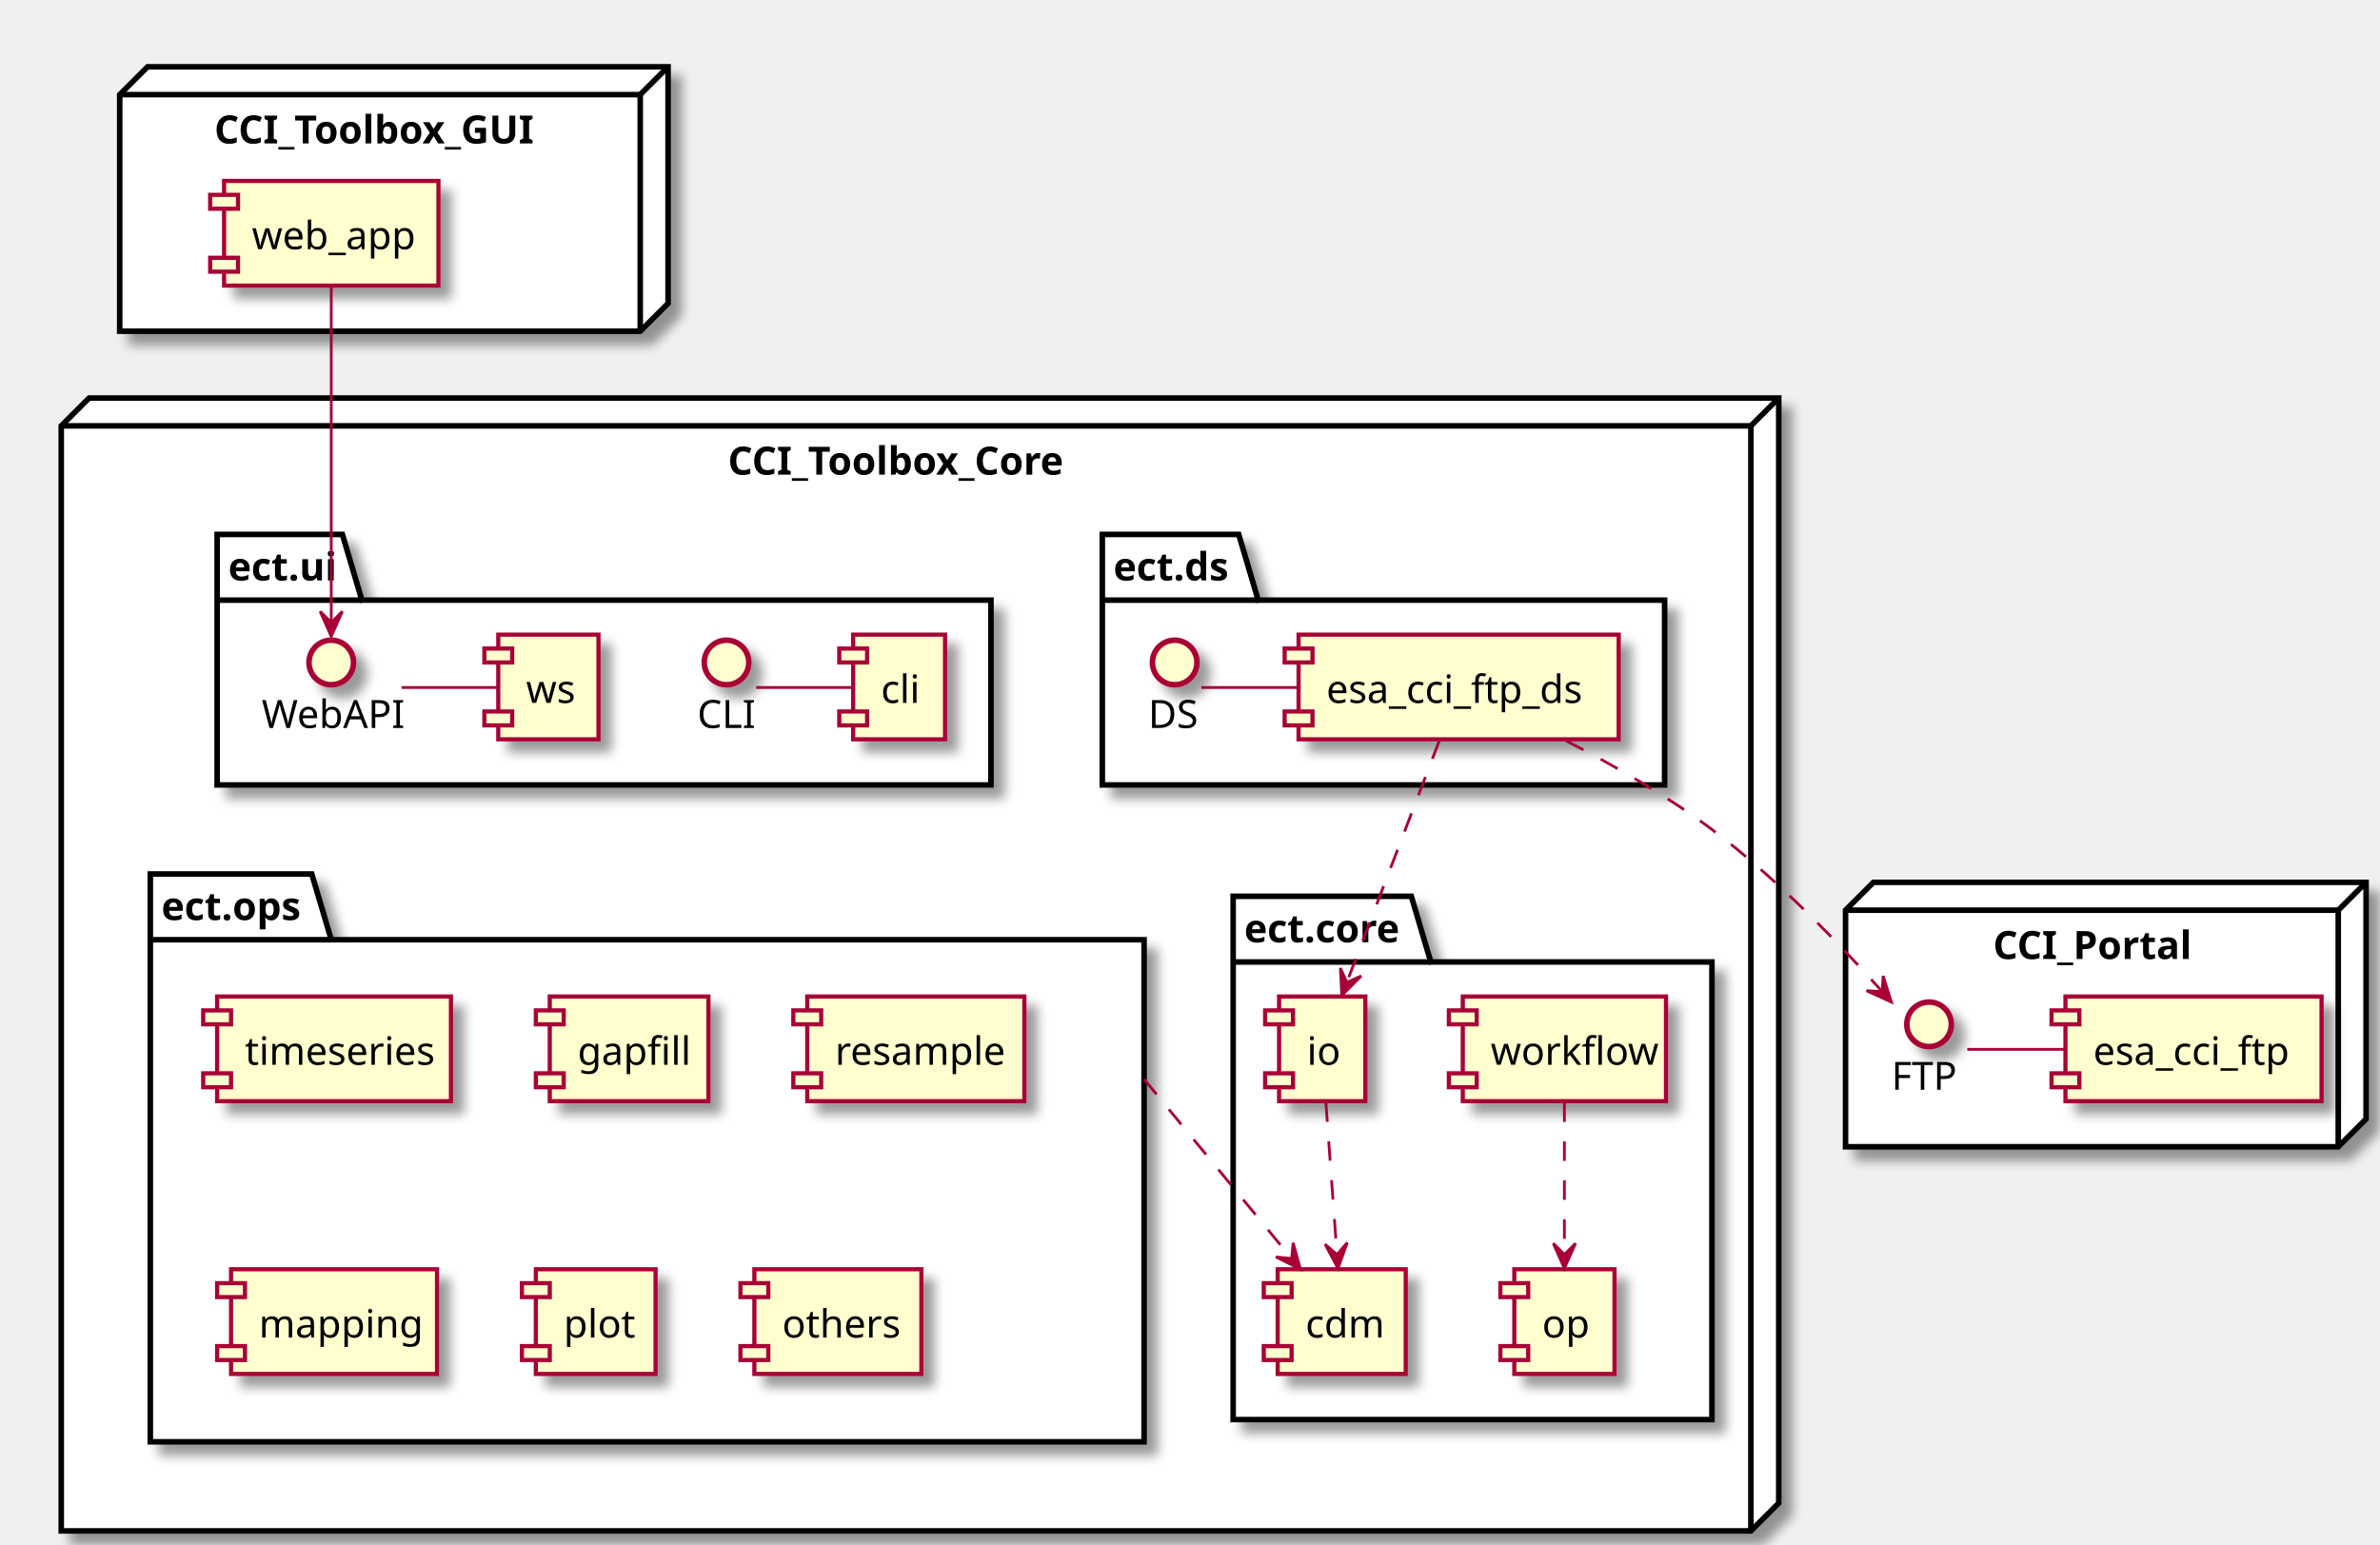
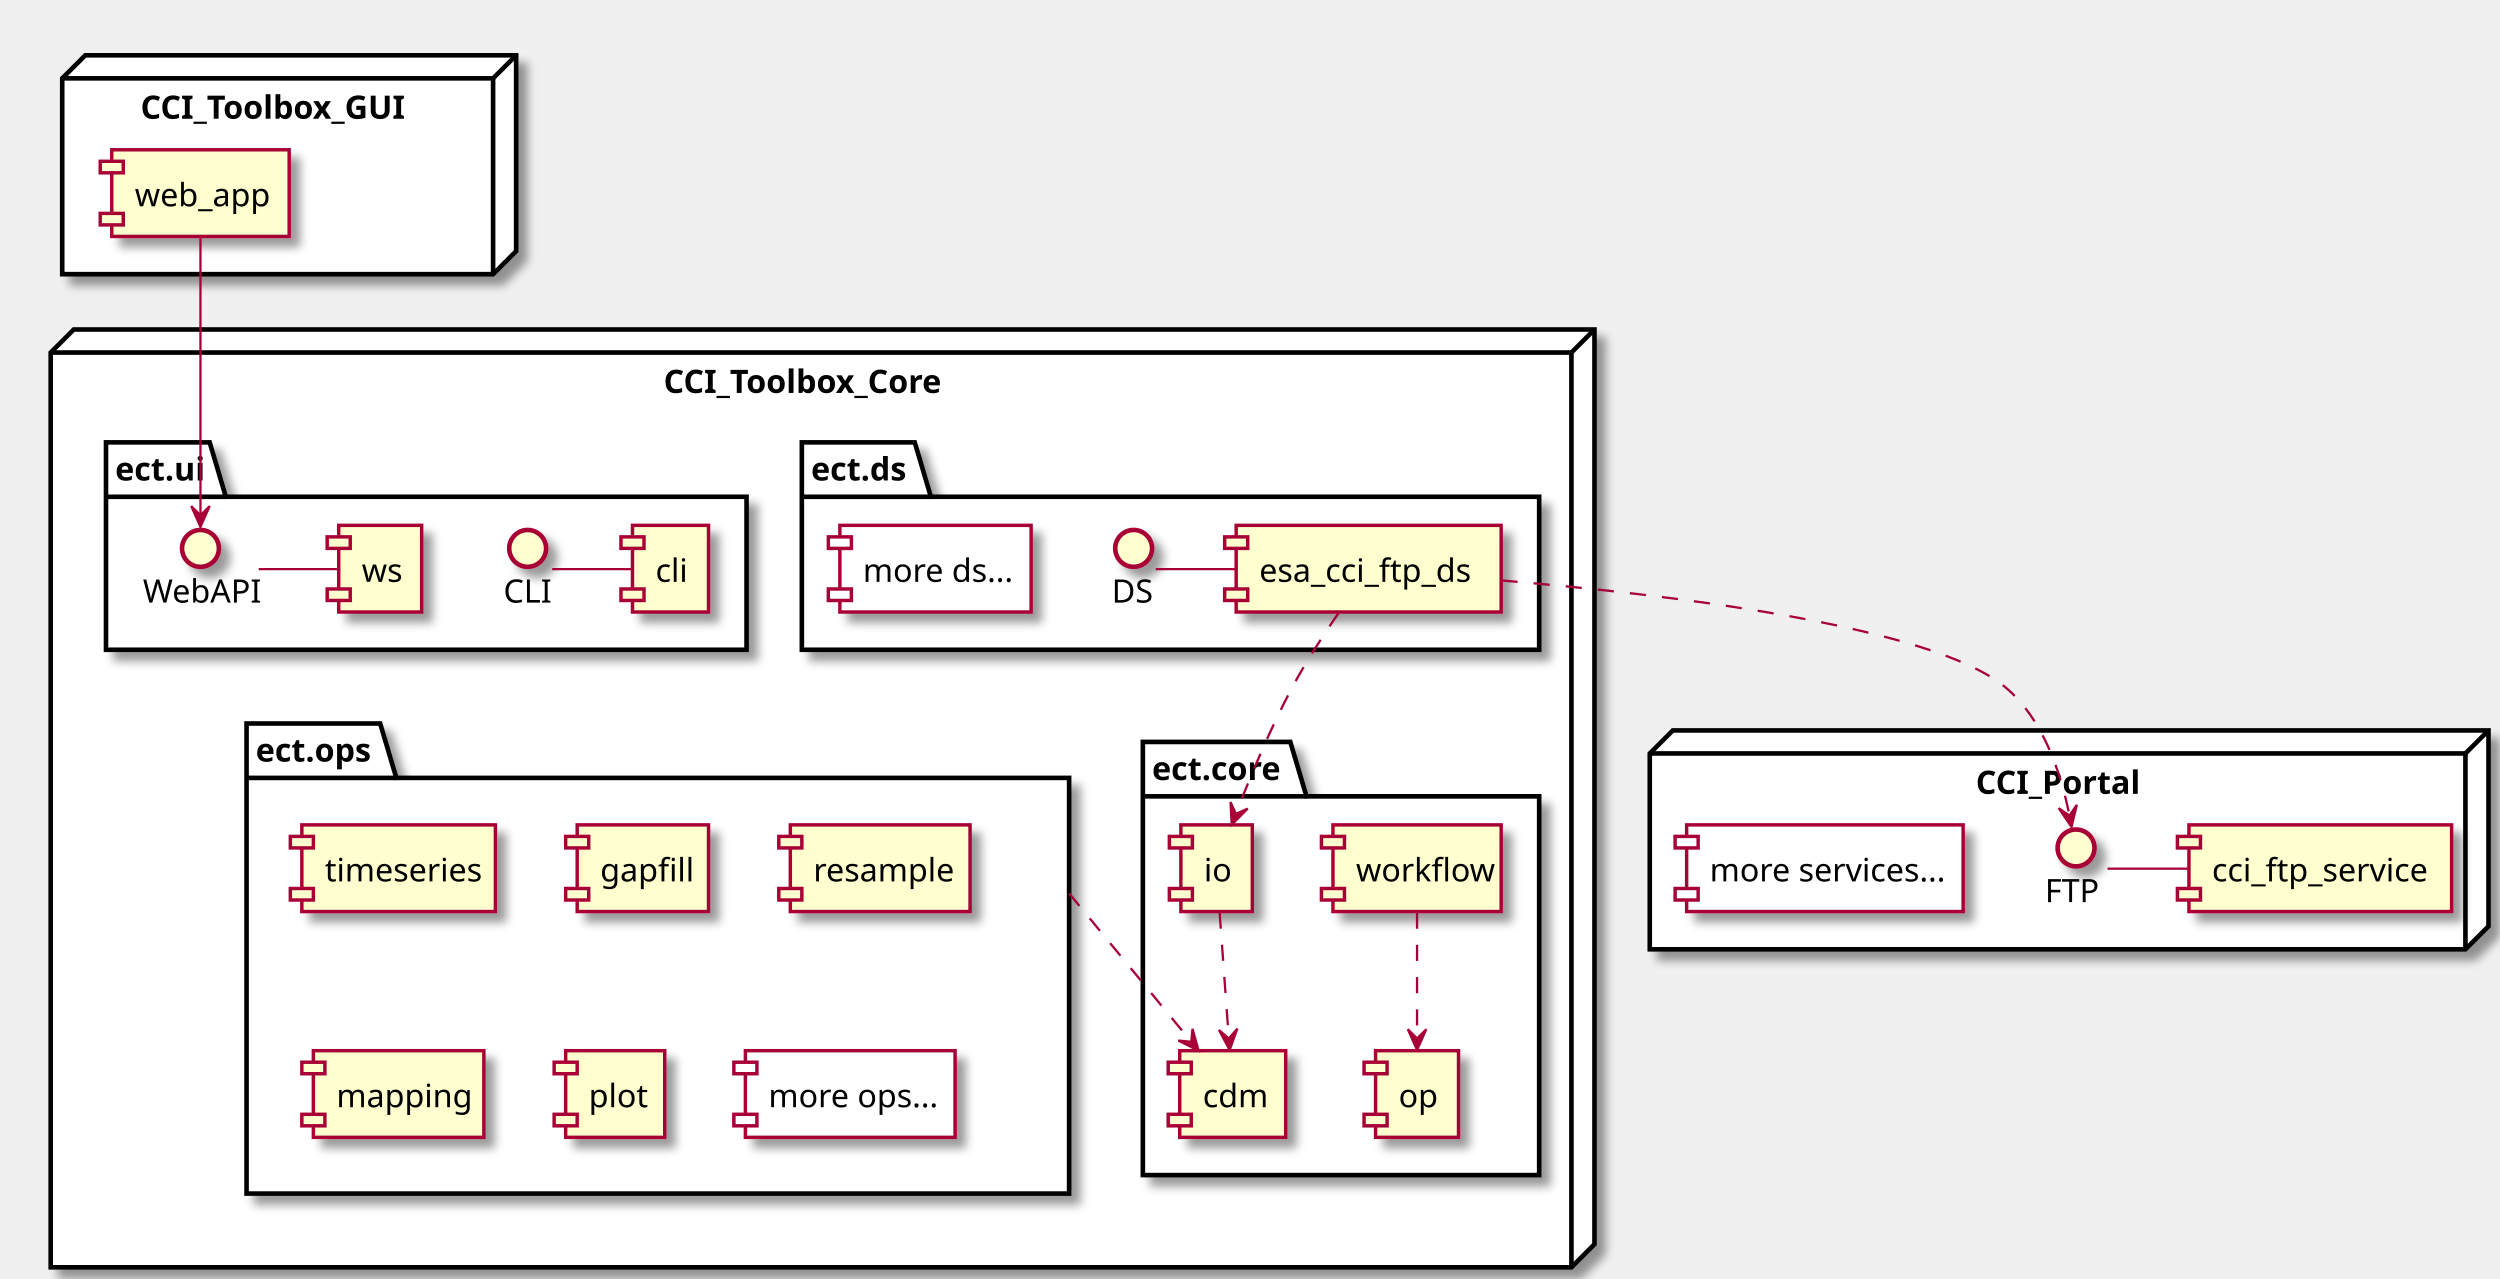
- <svg xmlns="http://www.w3.org/2000/svg" height="555px" style="width:855px;height:555px;" version="1.1" viewBox="0 0 855 555" width="855px">
+ <svg xmlns="http://www.w3.org/2000/svg" height="555px" style="width:1085px;height:555px;" version="1.1" viewBox="0 0 1085 555" width="1085px">
  <defs>
    <filter height="300%" id="f1" width="300%" x="-1" y="-1">
      <feGaussianBlur result="blurOut" stdDeviation="2.0" />
      <feColorMatrix in="blurOut" result="blurOut2" type="matrix" values="0 0 0 0 0 0 0 0 0 0 0 0 0 0 0 0 0 0 .4 0" />
      <feOffset dx="4.0" dy="4.0" in="blurOut2" result="blurOut3" />
      <feBlend in="SourceGraphic" in2="blurOut3" mode="normal" />
    </filter>
  </defs>
  <g>
-     <polygon fill="#FFFFFF" filter="url(#f1)" points="22,153,32,143,639,143,639,540,629,550,22,550,22,153" style="stroke: #000000; stroke-width: 2.0;" />
-     <line style="stroke: #000000; stroke-width: 2.0;" x1="629" x2="638" y1="153" y2="144" />
-     <line style="stroke: #000000; stroke-width: 2.0;" x1="22" x2="629" y1="153" y2="153" />
-     <line style="stroke: #000000; stroke-width: 2.0;" x1="629" x2="629" y1="153" y2="550" />
-     <text fill="#000000" font-family="sans-serif" font-size="14" font-weight="bold" lengthAdjust="spacingAndGlyphs" textLength="130" x="261.5" y="170.533">CCI_Toolbox_Core</text>
-     <polygon fill="#FFFFFF" filter="url(#f1)" points="396,192,445,192,452,215.609,598,215.609,598,282,396,282,396,192" style="stroke: #000000; stroke-width: 2.0;" />
-     <line style="stroke: #000000; stroke-width: 2.0;" x1="396" x2="452" y1="215.609" y2="215.609" />
-     <text fill="#000000" font-family="sans-serif" font-size="14" font-weight="bold" lengthAdjust="spacingAndGlyphs" textLength="43" x="400" y="208.533">ect.ds</text>
-     <polygon fill="#FFFFFF" filter="url(#f1)" points="54,314,112,314,119,337.609,411,337.609,411,518,54,518,54,314" style="stroke: #000000; stroke-width: 2.0;" />
-     <line style="stroke: #000000; stroke-width: 2.0;" x1="54" x2="119" y1="337.609" y2="337.609" />
-     <text fill="#000000" font-family="sans-serif" font-size="14" font-weight="bold" lengthAdjust="spacingAndGlyphs" textLength="52" x="58" y="330.533">ect.ops</text>
-     <polygon fill="#FFFFFF" filter="url(#f1)" points="443,322,507,322,514,345.609,615,345.609,615,510,443,510,443,322" style="stroke: #000000; stroke-width: 2.0;" />
-     <line style="stroke: #000000; stroke-width: 2.0;" x1="443" x2="514" y1="345.609" y2="345.609" />
-     <text fill="#000000" font-family="sans-serif" font-size="14" font-weight="bold" lengthAdjust="spacingAndGlyphs" textLength="58" x="447" y="338.533">ect.core</text>
-     <polygon fill="#FFFFFF" filter="url(#f1)" points="78,192,123,192,130,215.609,356,215.609,356,282,78,282,78,192" style="stroke: #000000; stroke-width: 2.0;" />
-     <line style="stroke: #000000; stroke-width: 2.0;" x1="78" x2="130" y1="215.609" y2="215.609" />
-     <text fill="#000000" font-family="sans-serif" font-size="14" font-weight="bold" lengthAdjust="spacingAndGlyphs" textLength="39" x="82" y="208.533">ect.ui</text>
-     <polygon fill="#FFFFFF" filter="url(#f1)" points="43,34,53,24,240,24,240,109,230,119,43,119,43,34" style="stroke: #000000; stroke-width: 2.0;" />
-     <line style="stroke: #000000; stroke-width: 2.0;" x1="230" x2="239" y1="34" y2="25" />
-     <line style="stroke: #000000; stroke-width: 2.0;" x1="43" x2="230" y1="34" y2="34" />
-     <line style="stroke: #000000; stroke-width: 2.0;" x1="230" x2="230" y1="34" y2="119" />
-     <text fill="#000000" font-family="sans-serif" font-size="14" font-weight="bold" lengthAdjust="spacingAndGlyphs" textLength="121" x="77" y="51.533">CCI_Toolbox_GUI</text>
-     <polygon fill="#FFFFFF" filter="url(#f1)" points="663,327,673,317,850,317,850,402,840,412,663,412,663,327" style="stroke: #000000; stroke-width: 2.0;" />
-     <line style="stroke: #000000; stroke-width: 2.0;" x1="840" x2="849" y1="327" y2="318" />
-     <line style="stroke: #000000; stroke-width: 2.0;" x1="663" x2="840" y1="327" y2="327" />
-     <line style="stroke: #000000; stroke-width: 2.0;" x1="840" x2="840" y1="327" y2="412" />
-     <text fill="#000000" font-family="sans-serif" font-size="14" font-weight="bold" lengthAdjust="spacingAndGlyphs" textLength="73" x="716" y="344.533">CCI_Portal</text>
-     <ellipse cx="422" cy="238" fill="#FEFECE" filter="url(#f1)" rx="8" ry="8" style="stroke: #A80036; stroke-width: 2.0;" />
-     <text fill="#000000" font-family="sans-serif" font-size="14" lengthAdjust="spacingAndGlyphs" textLength="19" x="412.5" y="261.533">DS</text>
-     <rect fill="#FEFECE" filter="url(#f1)" height="37.609" style="stroke: #A80036; stroke-width: 1.5;" width="115" x="466.5" y="228" />
-     <rect fill="#FEFECE" height="5" style="stroke: #A80036; stroke-width: 1.5;" width="10" x="461.5" y="233" />
-     <rect fill="#FEFECE" height="5" style="stroke: #A80036; stroke-width: 1.5;" width="10" x="461.5" y="255.609" />
-     <text fill="#000000" font-family="sans-serif" font-size="14" lengthAdjust="spacingAndGlyphs" textLength="95" x="476.5" y="252.533">esa_cci_ftp_ds</text>
-     <rect fill="#FEFECE" filter="url(#f1)" height="37.609" style="stroke: #A80036; stroke-width: 1.5;" width="84" x="78" y="358" />
-     <rect fill="#FEFECE" height="5" style="stroke: #A80036; stroke-width: 1.5;" width="10" x="73" y="363" />
-     <rect fill="#FEFECE" height="5" style="stroke: #A80036; stroke-width: 1.5;" width="10" x="73" y="385.609" />
-     <text fill="#000000" font-family="sans-serif" font-size="14" lengthAdjust="spacingAndGlyphs" textLength="64" x="88" y="382.533">timeseries</text>
-     <rect fill="#FEFECE" filter="url(#f1)" height="37.609" style="stroke: #A80036; stroke-width: 1.5;" width="57" x="197.5" y="358" />
-     <rect fill="#FEFECE" height="5" style="stroke: #A80036; stroke-width: 1.5;" width="10" x="192.5" y="363" />
-     <rect fill="#FEFECE" height="5" style="stroke: #A80036; stroke-width: 1.5;" width="10" x="192.5" y="385.609" />
-     <text fill="#000000" font-family="sans-serif" font-size="14" lengthAdjust="spacingAndGlyphs" textLength="37" x="207.5" y="382.533">gapfill</text>
-     <rect fill="#FEFECE" filter="url(#f1)" height="37.609" style="stroke: #A80036; stroke-width: 1.5;" width="78" x="290" y="358" />
-     <rect fill="#FEFECE" height="5" style="stroke: #A80036; stroke-width: 1.5;" width="10" x="285" y="363" />
-     <rect fill="#FEFECE" height="5" style="stroke: #A80036; stroke-width: 1.5;" width="10" x="285" y="385.609" />
-     <text fill="#000000" font-family="sans-serif" font-size="14" lengthAdjust="spacingAndGlyphs" textLength="58" x="300" y="382.533">resample</text>
-     <rect fill="#FEFECE" filter="url(#f1)" height="37.609" style="stroke: #A80036; stroke-width: 1.5;" width="74" x="83" y="456" />
-     <rect fill="#FEFECE" height="5" style="stroke: #A80036; stroke-width: 1.5;" width="10" x="78" y="461" />
-     <rect fill="#FEFECE" height="5" style="stroke: #A80036; stroke-width: 1.5;" width="10" x="78" y="483.609" />
-     <text fill="#000000" font-family="sans-serif" font-size="14" lengthAdjust="spacingAndGlyphs" textLength="54" x="93" y="480.533">mapping</text>
-     <rect fill="#FEFECE" filter="url(#f1)" height="37.609" style="stroke: #A80036; stroke-width: 1.5;" width="43" x="192.5" y="456" />
-     <rect fill="#FEFECE" height="5" style="stroke: #A80036; stroke-width: 1.5;" width="10" x="187.5" y="461" />
-     <rect fill="#FEFECE" height="5" style="stroke: #A80036; stroke-width: 1.5;" width="10" x="187.5" y="483.609" />
-     <text fill="#000000" font-family="sans-serif" font-size="14" lengthAdjust="spacingAndGlyphs" textLength="23" x="202.5" y="480.533">plot</text>
-     <rect fill="#FEFECE" filter="url(#f1)" height="37.609" style="stroke: #A80036; stroke-width: 1.5;" width="60" x="271" y="456" />
-     <rect fill="#FEFECE" height="5" style="stroke: #A80036; stroke-width: 1.5;" width="10" x="266" y="461" />
-     <rect fill="#FEFECE" height="5" style="stroke: #A80036; stroke-width: 1.5;" width="10" x="266" y="483.609" />
-     <text fill="#000000" font-family="sans-serif" font-size="14" lengthAdjust="spacingAndGlyphs" textLength="40" x="281" y="480.533">others</text>
-     <rect fill="#FEFECE" filter="url(#f1)" height="37.609" style="stroke: #A80036; stroke-width: 1.5;" width="46" x="459" y="456" />
-     <rect fill="#FEFECE" height="5" style="stroke: #A80036; stroke-width: 1.5;" width="10" x="454" y="461" />
-     <rect fill="#FEFECE" height="5" style="stroke: #A80036; stroke-width: 1.5;" width="10" x="454" y="483.609" />
-     <text fill="#000000" font-family="sans-serif" font-size="14" lengthAdjust="spacingAndGlyphs" textLength="26" x="469" y="480.533">cdm</text>
-     <rect fill="#FEFECE" filter="url(#f1)" height="37.609" style="stroke: #A80036; stroke-width: 1.5;" width="31" x="459.5" y="358" />
-     <rect fill="#FEFECE" height="5" style="stroke: #A80036; stroke-width: 1.5;" width="10" x="454.5" y="363" />
-     <rect fill="#FEFECE" height="5" style="stroke: #A80036; stroke-width: 1.5;" width="10" x="454.5" y="385.609" />
-     <text fill="#000000" font-family="sans-serif" font-size="14" lengthAdjust="spacingAndGlyphs" textLength="11" x="469.5" y="382.533">io</text>
-     <rect fill="#FEFECE" filter="url(#f1)" height="37.609" style="stroke: #A80036; stroke-width: 1.5;" width="36" x="544" y="456" />
-     <rect fill="#FEFECE" height="5" style="stroke: #A80036; stroke-width: 1.5;" width="10" x="539" y="461" />
-     <rect fill="#FEFECE" height="5" style="stroke: #A80036; stroke-width: 1.5;" width="10" x="539" y="483.609" />
-     <text fill="#000000" font-family="sans-serif" font-size="14" lengthAdjust="spacingAndGlyphs" textLength="16" x="554" y="480.533">op</text>
-     <rect fill="#FEFECE" filter="url(#f1)" height="37.609" style="stroke: #A80036; stroke-width: 1.5;" width="73" x="525.5" y="358" />
-     <rect fill="#FEFECE" height="5" style="stroke: #A80036; stroke-width: 1.5;" width="10" x="520.5" y="363" />
-     <rect fill="#FEFECE" height="5" style="stroke: #A80036; stroke-width: 1.5;" width="10" x="520.5" y="385.609" />
-     <text fill="#000000" font-family="sans-serif" font-size="14" lengthAdjust="spacingAndGlyphs" textLength="53" x="535.5" y="382.533">workflow</text>
-     <ellipse cx="261" cy="238" fill="#FEFECE" filter="url(#f1)" rx="8" ry="8" style="stroke: #A80036; stroke-width: 2.0;" />
-     <text fill="#000000" font-family="sans-serif" font-size="14" lengthAdjust="spacingAndGlyphs" textLength="21" x="250.5" y="261.533">CLI</text>
-     <rect fill="#FEFECE" filter="url(#f1)" height="37.609" style="stroke: #A80036; stroke-width: 1.5;" width="33" x="306.5" y="228" />
-     <rect fill="#FEFECE" height="5" style="stroke: #A80036; stroke-width: 1.5;" width="10" x="301.5" y="233" />
-     <rect fill="#FEFECE" height="5" style="stroke: #A80036; stroke-width: 1.5;" width="10" x="301.5" y="255.609" />
-     <text fill="#000000" font-family="sans-serif" font-size="14" lengthAdjust="spacingAndGlyphs" textLength="13" x="316.5" y="252.533">cli</text>
-     <ellipse cx="119" cy="238" fill="#FEFECE" filter="url(#f1)" rx="8" ry="8" style="stroke: #A80036; stroke-width: 2.0;" />
-     <text fill="#000000" font-family="sans-serif" font-size="14" lengthAdjust="spacingAndGlyphs" textLength="50" x="94" y="261.533">WebAPI</text>
-     <rect fill="#FEFECE" filter="url(#f1)" height="37.609" style="stroke: #A80036; stroke-width: 1.5;" width="36" x="179" y="228" />
-     <rect fill="#FEFECE" height="5" style="stroke: #A80036; stroke-width: 1.5;" width="10" x="174" y="233" />
-     <rect fill="#FEFECE" height="5" style="stroke: #A80036; stroke-width: 1.5;" width="10" x="174" y="255.609" />
-     <text fill="#000000" font-family="sans-serif" font-size="14" lengthAdjust="spacingAndGlyphs" textLength="16" x="189" y="252.533">ws</text>
-     <rect fill="#FEFECE" filter="url(#f1)" height="37.609" style="stroke: #A80036; stroke-width: 1.5;" width="77" x="80.5" y="65" />
-     <rect fill="#FEFECE" height="5" style="stroke: #A80036; stroke-width: 1.5;" width="10" x="75.5" y="70" />
-     <rect fill="#FEFECE" height="5" style="stroke: #A80036; stroke-width: 1.5;" width="10" x="75.5" y="92.609" />
-     <text fill="#000000" font-family="sans-serif" font-size="14" lengthAdjust="spacingAndGlyphs" textLength="57" x="90.5" y="89.533">web_app</text>
-     <ellipse cx="693" cy="368" fill="#FEFECE" filter="url(#f1)" rx="8" ry="8" style="stroke: #A80036; stroke-width: 2.0;" />
-     <text fill="#000000" font-family="sans-serif" font-size="14" lengthAdjust="spacingAndGlyphs" textLength="27" x="679.5" y="391.533">FTP</text>
-     <rect fill="#FEFECE" filter="url(#f1)" height="37.609" style="stroke: #A80036; stroke-width: 1.5;" width="92" x="742" y="358" />
-     <rect fill="#FEFECE" height="5" style="stroke: #A80036; stroke-width: 1.5;" width="10" x="737" y="363" />
-     <rect fill="#FEFECE" height="5" style="stroke: #A80036; stroke-width: 1.5;" width="10" x="737" y="385.609" />
-     <text fill="#000000" font-family="sans-serif" font-size="14" lengthAdjust="spacingAndGlyphs" textLength="72" x="752" y="382.533">esa_cci_ftp</text>
-     <path d="M431.563,247 C443.117,247 454.672,247 466.227,247 " fill="none" style="stroke: #A80036; stroke-width: 1.0;" />
-     <path d="M271.656,247 C283.155,247 294.654,247 306.153,247 " fill="none" style="stroke: #A80036; stroke-width: 1.0;" />
-     <path d="M144.289,247 C155.82,247 167.35,247 178.881,247 " fill="none" style="stroke: #A80036; stroke-width: 1.0;" />
-     <path d="M706.73,377 C718.476,377 730.222,377 741.968,377 " fill="none" style="stroke: #A80036; stroke-width: 1.0;" />
-     <path d="M476.317,396.057 C477.444,411.513 479.073,433.865 480.299,450.673 " fill="none" style="stroke: #A80036; stroke-width: 1.0; stroke-dasharray: 7.0,7.0;" />
-     <polygon fill="#A80036" points="480.665,455.698,484.001,446.432,480.302,450.711,476.022,447.012,480.665,455.698" style="stroke: #A80036; stroke-width: 1.0;" />
-     <path d="M562,396.057 C562,411.513 562,433.865 562,450.673 " fill="none" style="stroke: #A80036; stroke-width: 1.0; stroke-dasharray: 7.0,7.0;" />
-     <polygon fill="#A80036" points="562,455.698,566,446.698,562,450.698,558,446.698,562,455.698" style="stroke: #A80036; stroke-width: 1.0;" />
-     <path d="M562.66,266.158 C579.417,274.794 598.853,285.88 615,298 C638.015,315.276 660.885,339.145 675.852,355.915 " fill="none" style="stroke: #A80036; stroke-width: 1.0; stroke-dasharray: 7.0,7.0;" />
-     <polygon fill="#A80036" points="679.482,360.017,676.514,350.626,676.169,356.272,670.523,355.927,679.482,360.017" style="stroke: #A80036; stroke-width: 1.0;" />
-     <path d="M517.083,266.068 C508.378,288.809 493.412,327.903 483.872,352.824 " fill="none" style="stroke: #A80036; stroke-width: 1.0; stroke-dasharray: 7.0,7.0;" />
-     <polygon fill="#A80036" points="482.04,357.61,488.994,350.636,483.828,352.941,481.524,347.775,482.04,357.61" style="stroke: #A80036; stroke-width: 1.0;" />
-     <path d="M411.019,387.744 C411.084,387.825 411.151,387.905 411.217,387.986 C411.351,388.148 411.485,388.311 411.621,388.476 C412.164,389.136 412.728,389.822 413.311,390.53 C414.477,391.947 415.72,393.458 417.028,395.047 C419.644,398.226 422.52,401.721 425.561,405.416 C437.725,420.198 452.534,438.193 463.929,452.041 " fill="none" style="stroke: #A80036; stroke-width: 1.0; stroke-dasharray: 7.0,7.0;" />
-     <polygon fill="#A80036" points="467.187,455.999,464.556,446.508,464.01,452.139,458.379,451.592,467.187,455.999" style="stroke: #A80036; stroke-width: 1.0;" />
-     <path d="M119,103.156 C119,132.697 119,191.1 119,223.324 " fill="none" style="stroke: #A80036; stroke-width: 1.0;" />
-     <polygon fill="#A80036" points="119,228.644,123,219.644,119,223.644,115,219.644,119,228.644" style="stroke: #A80036; stroke-width: 1.0;" />
+     <polygon fill="#FFFFFF" filter="url(#f1)" points="22,153,32,143,692,143,692,540,682,550,22,550,22,153" style="stroke: #000000; stroke-width: 2.0;" />
+     <line style="stroke: #000000; stroke-width: 2.0;" x1="682" x2="691" y1="153" y2="144" />
+     <line style="stroke: #000000; stroke-width: 2.0;" x1="22" x2="682" y1="153" y2="153" />
+     <line style="stroke: #000000; stroke-width: 2.0;" x1="682" x2="682" y1="153" y2="550" />
+     <text fill="#000000" font-family="sans-serif" font-size="14" font-weight="bold" lengthAdjust="spacingAndGlyphs" textLength="130" x="288" y="170.533">CCI_Toolbox_Core</text>
+     <polygon fill="#FFFFFF" filter="url(#f1)" points="348,192,397,192,404,215.609,668,215.609,668,282,348,282,348,192" style="stroke: #000000; stroke-width: 2.0;" />
+     <line style="stroke: #000000; stroke-width: 2.0;" x1="348" x2="404" y1="215.609" y2="215.609" />
+     <text fill="#000000" font-family="sans-serif" font-size="14" font-weight="bold" lengthAdjust="spacingAndGlyphs" textLength="43" x="352" y="208.533">ect.ds</text>
+     <polygon fill="#FFFFFF" filter="url(#f1)" points="107,314,165,314,172,337.609,464,337.609,464,518,107,518,107,314" style="stroke: #000000; stroke-width: 2.0;" />
+     <line style="stroke: #000000; stroke-width: 2.0;" x1="107" x2="172" y1="337.609" y2="337.609" />
+     <text fill="#000000" font-family="sans-serif" font-size="14" font-weight="bold" lengthAdjust="spacingAndGlyphs" textLength="52" x="111" y="330.533">ect.ops</text>
+     <polygon fill="#FFFFFF" filter="url(#f1)" points="496,322,560,322,567,345.609,668,345.609,668,510,496,510,496,322" style="stroke: #000000; stroke-width: 2.0;" />
+     <line style="stroke: #000000; stroke-width: 2.0;" x1="496" x2="567" y1="345.609" y2="345.609" />
+     <text fill="#000000" font-family="sans-serif" font-size="14" font-weight="bold" lengthAdjust="spacingAndGlyphs" textLength="58" x="500" y="338.533">ect.core</text>
+     <polygon fill="#FFFFFF" filter="url(#f1)" points="46,192,91,192,98,215.609,324,215.609,324,282,46,282,46,192" style="stroke: #000000; stroke-width: 2.0;" />
+     <line style="stroke: #000000; stroke-width: 2.0;" x1="46" x2="98" y1="215.609" y2="215.609" />
+     <text fill="#000000" font-family="sans-serif" font-size="14" font-weight="bold" lengthAdjust="spacingAndGlyphs" textLength="39" x="50" y="208.533">ect.ui</text>
+     <polygon fill="#FFFFFF" filter="url(#f1)" points="27,34,37,24,224,24,224,109,214,119,27,119,27,34" style="stroke: #000000; stroke-width: 2.0;" />
+     <line style="stroke: #000000; stroke-width: 2.0;" x1="214" x2="223" y1="34" y2="25" />
+     <line style="stroke: #000000; stroke-width: 2.0;" x1="27" x2="214" y1="34" y2="34" />
+     <line style="stroke: #000000; stroke-width: 2.0;" x1="214" x2="214" y1="34" y2="119" />
+     <text fill="#000000" font-family="sans-serif" font-size="14" font-weight="bold" lengthAdjust="spacingAndGlyphs" textLength="121" x="61" y="51.533">CCI_Toolbox_GUI</text>
+     <polygon fill="#FFFFFF" filter="url(#f1)" points="716,327,726,317,1080,317,1080,402,1070,412,716,412,716,327" style="stroke: #000000; stroke-width: 2.0;" />
+     <line style="stroke: #000000; stroke-width: 2.0;" x1="1070" x2="1079" y1="327" y2="318" />
+     <line style="stroke: #000000; stroke-width: 2.0;" x1="716" x2="1070" y1="327" y2="327" />
+     <line style="stroke: #000000; stroke-width: 2.0;" x1="1070" x2="1070" y1="327" y2="412" />
+     <text fill="#000000" font-family="sans-serif" font-size="14" font-weight="bold" lengthAdjust="spacingAndGlyphs" textLength="73" x="857.5" y="344.533">CCI_Portal</text>
+     <ellipse cx="492" cy="238" fill="#FEFECE" filter="url(#f1)" rx="8" ry="8" style="stroke: #A80036; stroke-width: 2.0;" />
+     <text fill="#000000" font-family="sans-serif" font-size="14" lengthAdjust="spacingAndGlyphs" textLength="19" x="482.5" y="261.533">DS</text>
+     <rect fill="#FEFECE" filter="url(#f1)" height="37.609" style="stroke: #A80036; stroke-width: 1.5;" width="115" x="536.5" y="228" />
+     <rect fill="#FEFECE" height="5" style="stroke: #A80036; stroke-width: 1.5;" width="10" x="531.5" y="233" />
+     <rect fill="#FEFECE" height="5" style="stroke: #A80036; stroke-width: 1.5;" width="10" x="531.5" y="255.609" />
+     <text fill="#000000" font-family="sans-serif" font-size="14" lengthAdjust="spacingAndGlyphs" textLength="95" x="546.5" y="252.533">esa_cci_ftp_ds</text>
+     <rect fill="#FFFFFF" filter="url(#f1)" height="37.609" style="stroke: #A80036; stroke-width: 1.5;" width="83" x="364.5" y="228" />
+     <rect fill="#FFFFFF" height="5" style="stroke: #A80036; stroke-width: 1.5;" width="10" x="359.5" y="233" />
+     <rect fill="#FFFFFF" height="5" style="stroke: #A80036; stroke-width: 1.5;" width="10" x="359.5" y="255.609" />
+     <text fill="#000000" font-family="sans-serif" font-size="14" lengthAdjust="spacingAndGlyphs" textLength="63" x="374.5" y="252.533">more ds...</text>
+     <rect fill="#FEFECE" filter="url(#f1)" height="37.609" style="stroke: #A80036; stroke-width: 1.5;" width="84" x="131" y="358" />
+     <rect fill="#FEFECE" height="5" style="stroke: #A80036; stroke-width: 1.5;" width="10" x="126" y="363" />
+     <rect fill="#FEFECE" height="5" style="stroke: #A80036; stroke-width: 1.5;" width="10" x="126" y="385.609" />
+     <text fill="#000000" font-family="sans-serif" font-size="14" lengthAdjust="spacingAndGlyphs" textLength="64" x="141" y="382.533">timeseries</text>
+     <rect fill="#FEFECE" filter="url(#f1)" height="37.609" style="stroke: #A80036; stroke-width: 1.5;" width="57" x="250.5" y="358" />
+     <rect fill="#FEFECE" height="5" style="stroke: #A80036; stroke-width: 1.5;" width="10" x="245.5" y="363" />
+     <rect fill="#FEFECE" height="5" style="stroke: #A80036; stroke-width: 1.5;" width="10" x="245.5" y="385.609" />
+     <text fill="#000000" font-family="sans-serif" font-size="14" lengthAdjust="spacingAndGlyphs" textLength="37" x="260.5" y="382.533">gapfill</text>
+     <rect fill="#FEFECE" filter="url(#f1)" height="37.609" style="stroke: #A80036; stroke-width: 1.5;" width="78" x="343" y="358" />
+     <rect fill="#FEFECE" height="5" style="stroke: #A80036; stroke-width: 1.5;" width="10" x="338" y="363" />
+     <rect fill="#FEFECE" height="5" style="stroke: #A80036; stroke-width: 1.5;" width="10" x="338" y="385.609" />
+     <text fill="#000000" font-family="sans-serif" font-size="14" lengthAdjust="spacingAndGlyphs" textLength="58" x="353" y="382.533">resample</text>
+     <rect fill="#FEFECE" filter="url(#f1)" height="37.609" style="stroke: #A80036; stroke-width: 1.5;" width="74" x="136" y="456" />
+     <rect fill="#FEFECE" height="5" style="stroke: #A80036; stroke-width: 1.5;" width="10" x="131" y="461" />
+     <rect fill="#FEFECE" height="5" style="stroke: #A80036; stroke-width: 1.5;" width="10" x="131" y="483.609" />
+     <text fill="#000000" font-family="sans-serif" font-size="14" lengthAdjust="spacingAndGlyphs" textLength="54" x="146" y="480.533">mapping</text>
+     <rect fill="#FEFECE" filter="url(#f1)" height="37.609" style="stroke: #A80036; stroke-width: 1.5;" width="43" x="245.5" y="456" />
+     <rect fill="#FEFECE" height="5" style="stroke: #A80036; stroke-width: 1.5;" width="10" x="240.5" y="461" />
+     <rect fill="#FEFECE" height="5" style="stroke: #A80036; stroke-width: 1.5;" width="10" x="240.5" y="483.609" />
+     <text fill="#000000" font-family="sans-serif" font-size="14" lengthAdjust="spacingAndGlyphs" textLength="23" x="255.5" y="480.533">plot</text>
+     <rect fill="#FFFFFF" filter="url(#f1)" height="37.609" style="stroke: #A80036; stroke-width: 1.5;" width="91" x="323.5" y="456" />
+     <rect fill="#FFFFFF" height="5" style="stroke: #A80036; stroke-width: 1.5;" width="10" x="318.5" y="461" />
+     <rect fill="#FFFFFF" height="5" style="stroke: #A80036; stroke-width: 1.5;" width="10" x="318.5" y="483.609" />
+     <text fill="#000000" font-family="sans-serif" font-size="14" lengthAdjust="spacingAndGlyphs" textLength="71" x="333.5" y="480.533">more ops...</text>
+     <rect fill="#FEFECE" filter="url(#f1)" height="37.609" style="stroke: #A80036; stroke-width: 1.5;" width="46" x="512" y="456" />
+     <rect fill="#FEFECE" height="5" style="stroke: #A80036; stroke-width: 1.5;" width="10" x="507" y="461" />
+     <rect fill="#FEFECE" height="5" style="stroke: #A80036; stroke-width: 1.5;" width="10" x="507" y="483.609" />
+     <text fill="#000000" font-family="sans-serif" font-size="14" lengthAdjust="spacingAndGlyphs" textLength="26" x="522" y="480.533">cdm</text>
+     <rect fill="#FEFECE" filter="url(#f1)" height="37.609" style="stroke: #A80036; stroke-width: 1.5;" width="31" x="512.5" y="358" />
+     <rect fill="#FEFECE" height="5" style="stroke: #A80036; stroke-width: 1.5;" width="10" x="507.5" y="363" />
+     <rect fill="#FEFECE" height="5" style="stroke: #A80036; stroke-width: 1.5;" width="10" x="507.5" y="385.609" />
+     <text fill="#000000" font-family="sans-serif" font-size="14" lengthAdjust="spacingAndGlyphs" textLength="11" x="522.5" y="382.533">io</text>
+     <rect fill="#FEFECE" filter="url(#f1)" height="37.609" style="stroke: #A80036; stroke-width: 1.5;" width="36" x="597" y="456" />
+     <rect fill="#FEFECE" height="5" style="stroke: #A80036; stroke-width: 1.5;" width="10" x="592" y="461" />
+     <rect fill="#FEFECE" height="5" style="stroke: #A80036; stroke-width: 1.5;" width="10" x="592" y="483.609" />
+     <text fill="#000000" font-family="sans-serif" font-size="14" lengthAdjust="spacingAndGlyphs" textLength="16" x="607" y="480.533">op</text>
+     <rect fill="#FEFECE" filter="url(#f1)" height="37.609" style="stroke: #A80036; stroke-width: 1.5;" width="73" x="578.5" y="358" />
+     <rect fill="#FEFECE" height="5" style="stroke: #A80036; stroke-width: 1.5;" width="10" x="573.5" y="363" />
+     <rect fill="#FEFECE" height="5" style="stroke: #A80036; stroke-width: 1.5;" width="10" x="573.5" y="385.609" />
+     <text fill="#000000" font-family="sans-serif" font-size="14" lengthAdjust="spacingAndGlyphs" textLength="53" x="588.5" y="382.533">workflow</text>
+     <ellipse cx="229" cy="238" fill="#FEFECE" filter="url(#f1)" rx="8" ry="8" style="stroke: #A80036; stroke-width: 2.0;" />
+     <text fill="#000000" font-family="sans-serif" font-size="14" lengthAdjust="spacingAndGlyphs" textLength="21" x="218.5" y="261.533">CLI</text>
+     <rect fill="#FEFECE" filter="url(#f1)" height="37.609" style="stroke: #A80036; stroke-width: 1.5;" width="33" x="274.5" y="228" />
+     <rect fill="#FEFECE" height="5" style="stroke: #A80036; stroke-width: 1.5;" width="10" x="269.5" y="233" />
+     <rect fill="#FEFECE" height="5" style="stroke: #A80036; stroke-width: 1.5;" width="10" x="269.5" y="255.609" />
+     <text fill="#000000" font-family="sans-serif" font-size="14" lengthAdjust="spacingAndGlyphs" textLength="13" x="284.5" y="252.533">cli</text>
+     <ellipse cx="87" cy="238" fill="#FEFECE" filter="url(#f1)" rx="8" ry="8" style="stroke: #A80036; stroke-width: 2.0;" />
+     <text fill="#000000" font-family="sans-serif" font-size="14" lengthAdjust="spacingAndGlyphs" textLength="50" x="62" y="261.533">WebAPI</text>
+     <rect fill="#FEFECE" filter="url(#f1)" height="37.609" style="stroke: #A80036; stroke-width: 1.5;" width="36" x="147" y="228" />
+     <rect fill="#FEFECE" height="5" style="stroke: #A80036; stroke-width: 1.5;" width="10" x="142" y="233" />
+     <rect fill="#FEFECE" height="5" style="stroke: #A80036; stroke-width: 1.5;" width="10" x="142" y="255.609" />
+     <text fill="#000000" font-family="sans-serif" font-size="14" lengthAdjust="spacingAndGlyphs" textLength="16" x="157" y="252.533">ws</text>
+     <rect fill="#FEFECE" filter="url(#f1)" height="37.609" style="stroke: #A80036; stroke-width: 1.5;" width="77" x="48.5" y="65" />
+     <rect fill="#FEFECE" height="5" style="stroke: #A80036; stroke-width: 1.5;" width="10" x="43.5" y="70" />
+     <rect fill="#FEFECE" height="5" style="stroke: #A80036; stroke-width: 1.5;" width="10" x="43.5" y="92.609" />
+     <text fill="#000000" font-family="sans-serif" font-size="14" lengthAdjust="spacingAndGlyphs" textLength="57" x="58.5" y="89.533">web_app</text>
+     <ellipse cx="901" cy="368" fill="#FEFECE" filter="url(#f1)" rx="8" ry="8" style="stroke: #A80036; stroke-width: 2.0;" />
+     <text fill="#000000" font-family="sans-serif" font-size="14" lengthAdjust="spacingAndGlyphs" textLength="27" x="887.5" y="391.533">FTP</text>
+     <rect fill="#FEFECE" filter="url(#f1)" height="37.609" style="stroke: #A80036; stroke-width: 1.5;" width="114" x="950" y="358" />
+     <rect fill="#FEFECE" height="5" style="stroke: #A80036; stroke-width: 1.5;" width="10" x="945" y="363" />
+     <rect fill="#FEFECE" height="5" style="stroke: #A80036; stroke-width: 1.5;" width="10" x="945" y="385.609" />
+     <text fill="#000000" font-family="sans-serif" font-size="14" lengthAdjust="spacingAndGlyphs" textLength="94" x="960" y="382.533">cci_ftp_service</text>
+     <rect fill="#FFFFFF" filter="url(#f1)" height="37.609" style="stroke: #A80036; stroke-width: 1.5;" width="120" x="732" y="358" />
+     <rect fill="#FFFFFF" height="5" style="stroke: #A80036; stroke-width: 1.5;" width="10" x="727" y="363" />
+     <rect fill="#FFFFFF" height="5" style="stroke: #A80036; stroke-width: 1.5;" width="10" x="727" y="385.609" />
+     <text fill="#000000" font-family="sans-serif" font-size="14" lengthAdjust="spacingAndGlyphs" textLength="100" x="742" y="382.533">more services...</text>
+     <path d="M501.563,247 C513.117,247 524.672,247 536.227,247 " fill="none" style="stroke: #A80036; stroke-width: 1.0;" />
+     <path d="M239.656,247 C251.155,247 262.654,247 274.153,247 " fill="none" style="stroke: #A80036; stroke-width: 1.0;" />
+     <path d="M112.289,247 C123.82,247 135.35,247 146.881,247 " fill="none" style="stroke: #A80036; stroke-width: 1.0;" />
+     <path d="M914.664,377 C926.326,377 937.989,377 949.651,377 " fill="none" style="stroke: #A80036; stroke-width: 1.0;" />
+     <path d="M529.317,396.057 C530.444,411.513 532.073,433.865 533.299,450.673 " fill="none" style="stroke: #A80036; stroke-width: 1.0; stroke-dasharray: 7.0,7.0;" />
+     <polygon fill="#A80036" points="533.665,455.698,537.001,446.432,533.302,450.711,529.022,447.012,533.665,455.698" style="stroke: #A80036; stroke-width: 1.0;" />
+     <path d="M615,396.057 C615,411.513 615,433.865 615,450.673 " fill="none" style="stroke: #A80036; stroke-width: 1.0; stroke-dasharray: 7.0,7.0;" />
+     <polygon fill="#A80036" points="615,455.698,619,446.698,615,450.698,611,446.698,615,455.698" style="stroke: #A80036; stroke-width: 1.0;" />
+     <path d="M651.638,251.921 C722.487,257.828 837.355,271.284 870,298 C886.76,311.717 894.508,335.797 898.06,353.584 " fill="none" style="stroke: #A80036; stroke-width: 1.0; stroke-dasharray: 7.0,7.0;" />
+     <polygon fill="#A80036" points="899.032,358.884,901.341,349.31,898.129,353.966,893.473,350.754,899.032,358.884" style="stroke: #A80036; stroke-width: 1.0;" />
+     <path d="M580.945,266.026 C574.513,275.324 566.894,286.998 561,298 C551.373,315.971 542.493,337.357 536.376,353.187 " fill="none" style="stroke: #A80036; stroke-width: 1.0; stroke-dasharray: 7.0,7.0;" />
+     <polygon fill="#A80036" points="534.568,357.911,541.52,350.935,536.355,353.241,534.049,348.076,534.568,357.911" style="stroke: #A80036; stroke-width: 1.0;" />
+     <path d="M464.019,387.744 C464.084,387.825 464.151,387.905 464.217,387.986 C464.351,388.148 464.485,388.311 464.621,388.476 C465.164,389.136 465.728,389.822 466.311,390.53 C467.477,391.947 468.72,393.458 470.028,395.047 C472.644,398.226 475.52,401.721 478.561,405.416 C490.725,420.198 505.534,438.193 516.929,452.041 " fill="none" style="stroke: #A80036; stroke-width: 1.0; stroke-dasharray: 7.0,7.0;" />
+     <polygon fill="#A80036" points="520.187,455.999,517.556,446.508,517.01,452.139,511.379,451.592,520.187,455.999" style="stroke: #A80036; stroke-width: 1.0;" />
+     <path d="M87,103.156 C87,132.697 87,191.1 87,223.324 " fill="none" style="stroke: #A80036; stroke-width: 1.0;" />
+     <polygon fill="#A80036" points="87,228.644,91,219.644,87,223.644,83,219.644,87,228.644" style="stroke: #A80036; stroke-width: 1.0;" />
  </g>
</svg>
